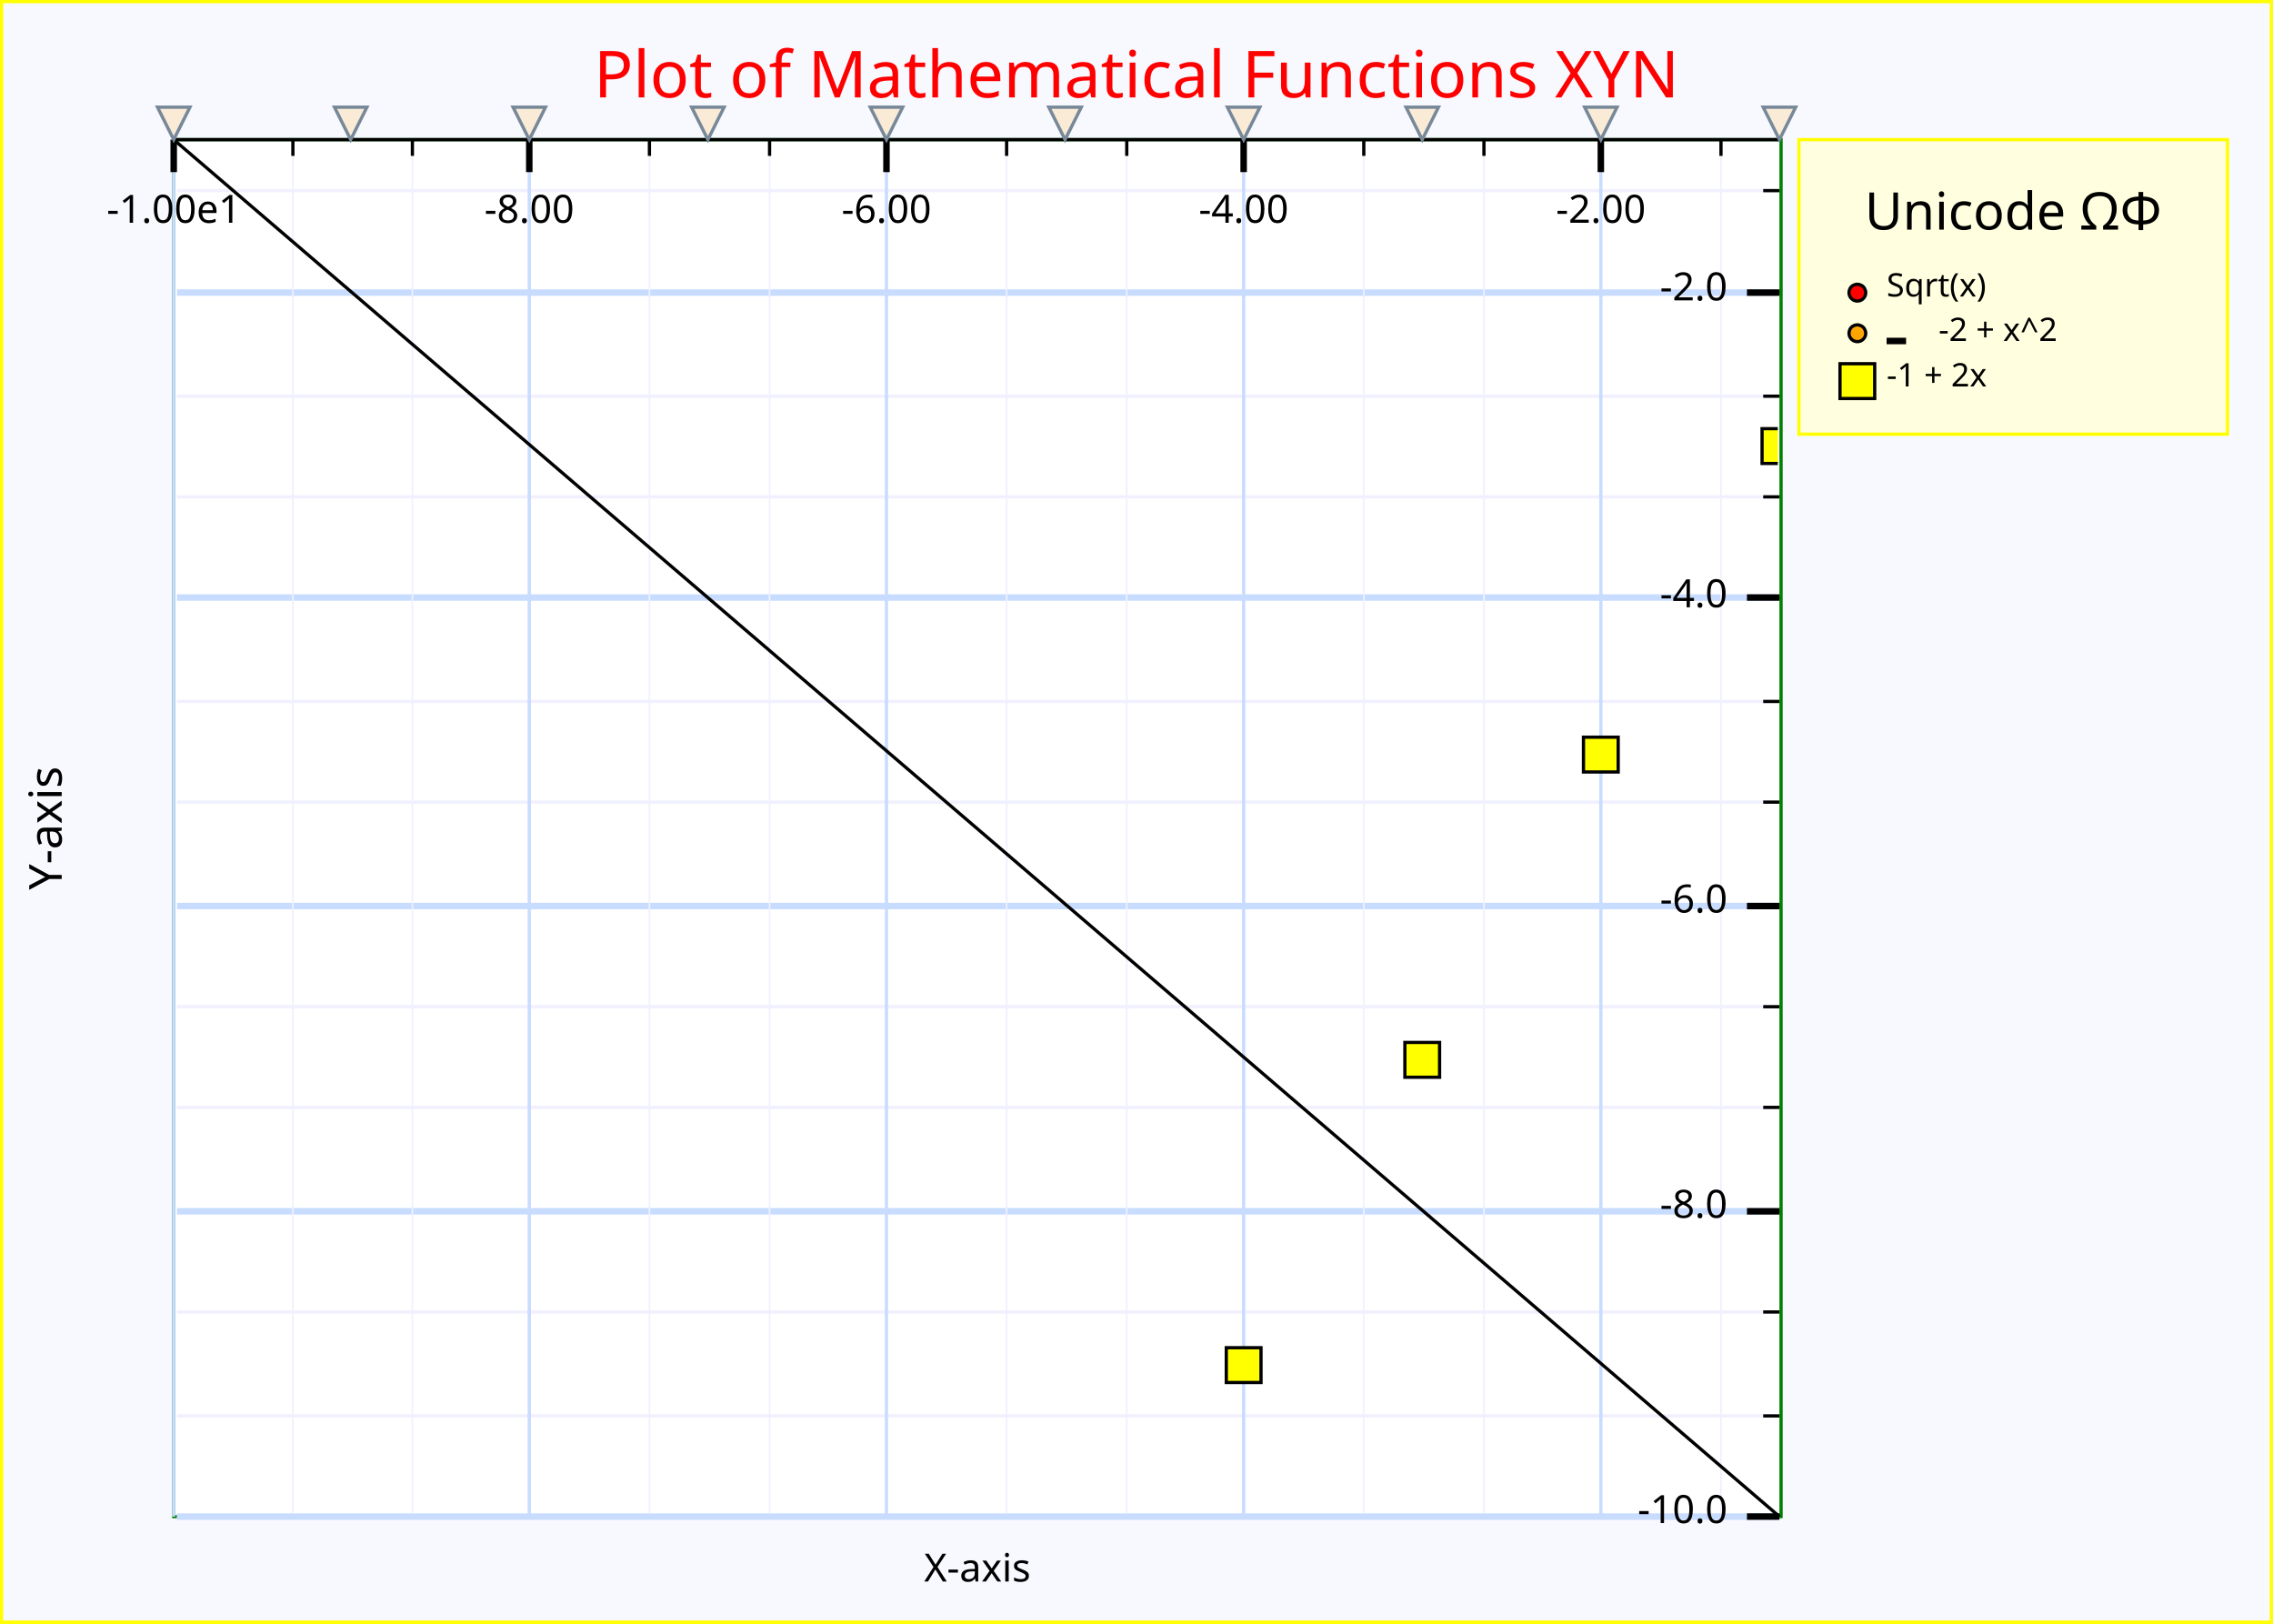
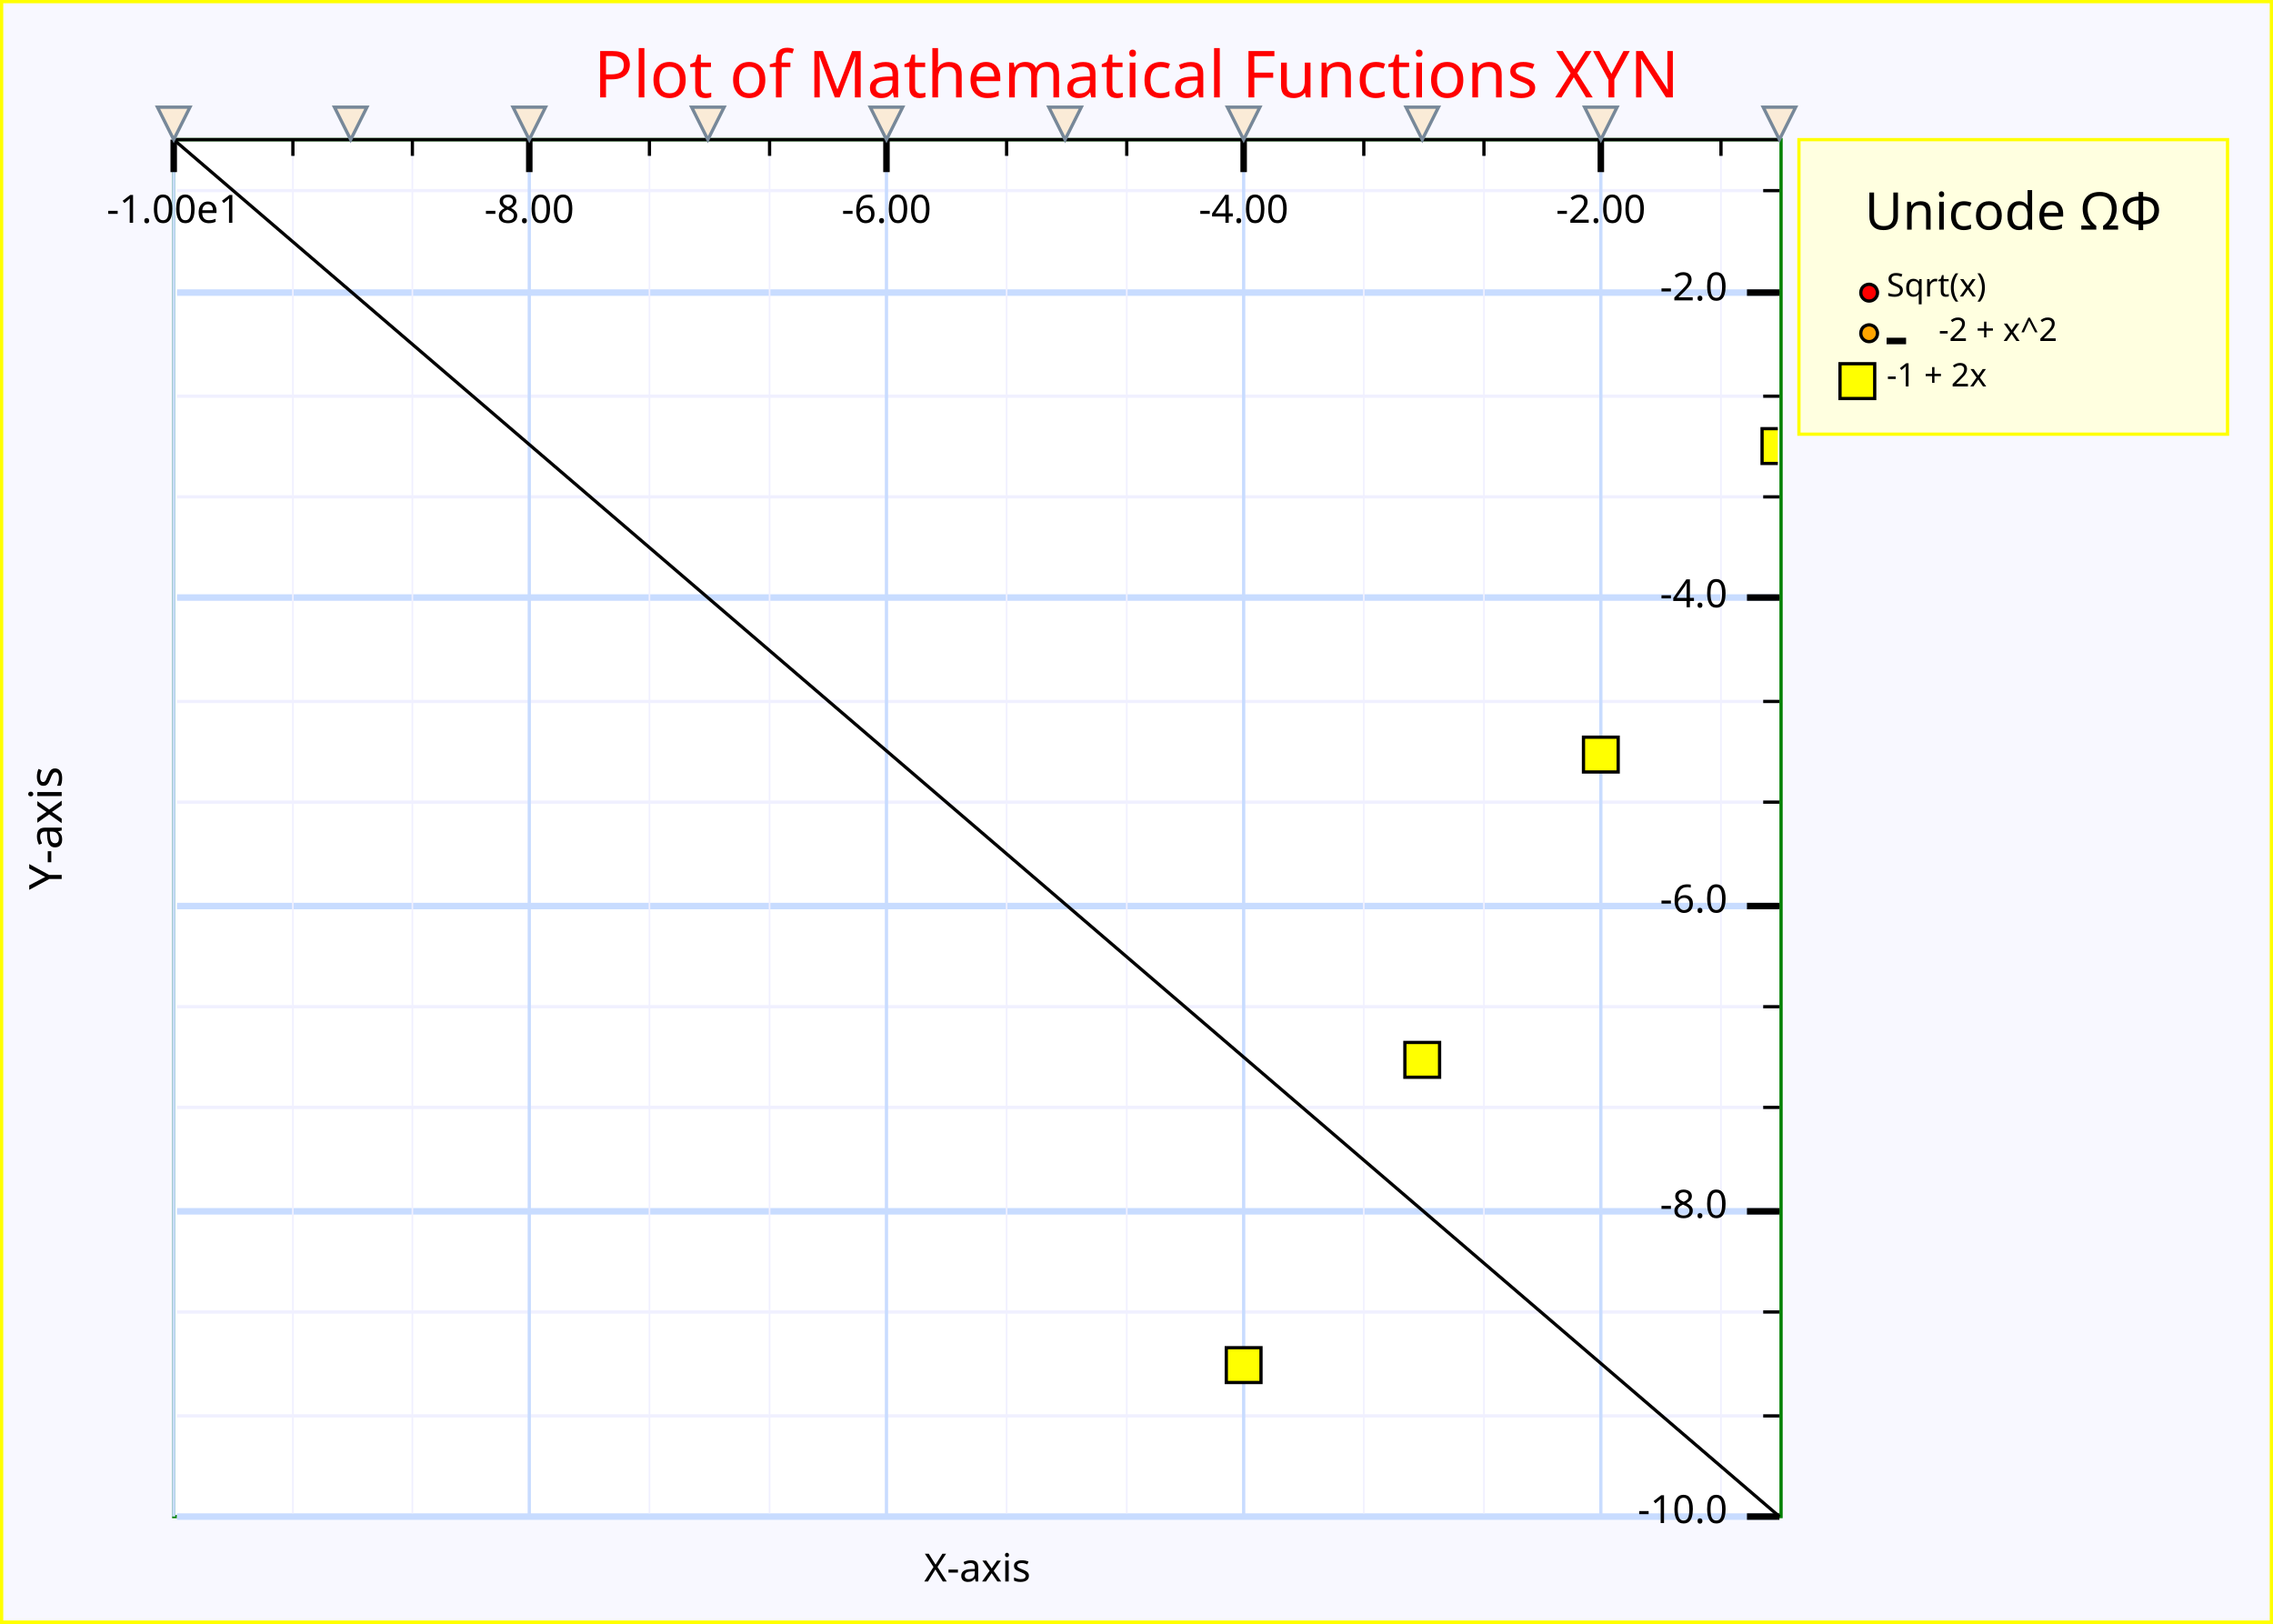
<svg xmlns="http://www.w3.org/2000/svg" width="700" height="500" version="1.1">
  <clipPath id="plot_window">
    <rect x="54.5" y="44" width="493" height="422" />
  </clipPath>
  <g id="imageBackground" stroke="rgb(255,255,0)" fill="rgb(248,248,255)" stroke-width="2">
    <rect x="0" y="0" width="700" height="500" />
  </g>
  <g id="plotBackground" stroke="rgb(0,128,0)" fill="rgb(255,255,255)" stroke-width="1">
    <rect x="53.5" y="43" width="495" height="424" />
  </g>
  <g id="yMinorGrid" stroke="rgb(240,240,255)" stroke-width="1">
    <path d="M54.5,58.7 L547,58.7  M54.5,90.1 L547,90.1  M54.5,122 L547,122  M54.5,153 L547,153  M54.5,184 L547,184  M54.5,184 L547,184  M54.5,216 L547,216  M54.5,247 L547,247  M54.5,279 L547,279  M54.5,310 L547,310  M54.5,341 L547,341  M54.5,373 L547,373  M54.5,404 L547,404  M54.5,436 L547,436  M54.5,467 L547,467  M54.5,467 L547,467  " fill="none" />
  </g>
  <g id="yMajorGrid" stroke="rgb(200,220,255)" stroke-width="2">
    <path d="M54.5,90.1 L547,90.1  M54.5,184 L547,184  M54.5,279 L547,279  M54.5,373 L547,373  M54.5,467 L547,467  " fill="none" />
  </g>
  <g id="xMinorGrid" stroke="rgb(240,240,255)" stroke-width="0.5">
    <path d="M530,44 L530,466  M457,44 L457,466  M420,44 L420,466  M347,44 L347,466  M310,44 L310,466  M237,44 L237,466  M200,44 L200,466  M127,44 L127,466  M90.2,44 L90.2,466  " fill="none" />
  </g>
  <g id="xMajorGrid" stroke="rgb(200,220,255)" stroke-width="1">
    <path d="M493,43 L493,467  M383,43 L383,467  M273,43 L273,467  M163,43 L163,467  M53.5,43 L53.5,467  " fill="none" />
  </g>
  <g id="yAxis" stroke="rgb(0,0,0)" stroke-width="1">
    <line x1="53.5" y1="43" x2="548" y2="467" />
  </g>
  <g id="xAxis" stroke="rgb(0,0,0)" stroke-width="1">
    <line x1="53.5" y1="43" x2="548" y2="43" />
  </g>
  <g id="yMinorTicks" stroke="rgb(0,0,0)" stroke-width="1">
    <path d="M543,58.7 L548,58.7  M543,90.1 L548,90.1  M543,122 L548,122  M543,153 L548,153  M543,184 L548,184  M543,184 L548,184  M543,216 L548,216  M543,247 L548,247  M543,279 L548,279  M543,310 L548,310  M543,341 L548,341  M543,373 L548,373  M543,404 L548,404  M543,436 L548,436  M543,467 L548,467  M543,467 L548,467  " fill="none" />
  </g>
  <g id="xMinorTicks" stroke="rgb(0,0,0)" stroke-width="1">
    <path d="M530,43 L530,48  M457,43 L457,48  M420,43 L420,48  M347,43 L347,48  M310,43 L310,48  M237,43 L237,48  M200,43 L200,48  M127,43 L127,48  M90.2,43 L90.2,48  " fill="none" />
  </g>
  <g id="yMajorTicks" stroke="rgb(0,0,0)" stroke-width="2">
    <path d="M538,90.1 L548,90.1  M538,184 L548,184  M538,279 L548,279  M538,373 L548,373  M538,467 L548,467  " fill="none" />
  </g>
  <g id="xMajorTicks" stroke="rgb(0,0,0)" stroke-width="2">
    <path d="M493,43 L493,53  M383,43 L383,53  M273,43 L273,53  M163,43 L163,53  M53.5,43 L53.5,53  " fill="none" />
  </g>
  <g id="xTicksValues" font-size="12" font-family="Lucida Sans Unicode" text-anchor="middle">
    <text x="493" y="68.6">-2.00
	</text>
    <text x="383" y="68.6">-4.00
	</text>
    <text x="273" y="68.6">-6.00
	</text>
    <text x="163" y="68.6">-8.00
	</text>
    <text x="53.5" y="68.6">-1.00e1
	</text>
  </g>
  <g id="yTicksValues" font-size="12" font-family="Lucida Sans Unicode" text-anchor="end">
    <text x="532" y="92.5">-2.0
	</text>
    <text x="532" y="187">-4.0
	</text>
    <text x="532" y="281">-6.0
	</text>
    <text x="532" y="375">-8.0
	</text>
    <text x="532" y="469">-10.0
	</text>
  </g>
  <g id="yLabel">
    <text x="19" y="255" text-anchor="middle" transform="rotate(-90 19 255)" font-size="14" font-family="Lucida Sans Unicode">Y-axis
	</text>
  </g>
  <g id="xLabel">
    <text x="301" y="487" text-anchor="middle" font-size="12" font-family="Lucida Sans Unicode">X-axis
	</text>
  </g>
  <g id="plotLines" stroke-width="2">
    <g clip-path="url(#plot_window)" stroke="rgb(0,0,0)" stroke-width="2">
      <path d="M53.5,-4.62e+03 S97.5,-3.9e+03 108,-3.73e+03 S152,-3.08e+03 163,-2.93e+03 S207,-2.35e+03 218,-2.22e+03 S262,-1.72e+03 273,-1.61e+03 S317,-1.18e+03 328,-1.09e+03 S372,-739 383,-664 S427,-390 438,-334 S482,-136 493,-98.3 S537,24.2 548,43 S592,90.1 603,90.1 S647,61.8 658,43 S702,-60.6 713,-98.3 S757,-277 768,-334 S812,-588 823,-664 S867,-993 878,-1.09e+03 S922,-1.49e+03 933,-1.61e+03 S977,-2.09e+03 988,-2.22e+03 S1.03e+03,-2.77e+03 1.04e+03,-2.93e+03 S1.09e+03,-3.56e+03 1.1e+03,-3.73e+03 S1.15e+03,-4.71e+03 1.15e+03,-4.62e+03 " fill="none" />
    </g>
  </g>
  <g id="plotPoints" clip-path="url(#plot_window)">
    <g stroke="rgb(0,0,0)" fill="rgb(255,255,0)" font-size="14" font-family="Lucida Sans Unicode" text-anchor="middle">
      <text x="383" y="424" text-anchor="middle" font-size="14" font-family="Lucida Sans Unicode">■
	</text>
      <text x="438" y="330" text-anchor="middle" font-size="14" font-family="Lucida Sans Unicode">■
	</text>
      <text x="493" y="236" text-anchor="middle" font-size="14" font-family="Lucida Sans Unicode">■
	</text>
      <text x="548" y="141" text-anchor="middle" font-size="14" font-family="Lucida Sans Unicode">■
	</text>
    </g>
  </g>
  <g id="limitPoints" stroke="rgb(119,136,153)" fill="rgb(250,235,215)">
    <polygon points=" 48.5,33 58.5,33 53.5,43" />
    <polygon points=" 103,33 113,33 108,43" />
    <polygon points=" 158,33 168,33 163,43" />
    <polygon points=" 213,33 223,33 218,43" />
    <polygon points=" 268,33 278,33 273,43" />
    <polygon points=" 323,33 333,33 328,43" />
    <polygon points=" 378,33 388,33 383,43" />
    <polygon points=" 433,33 443,33 438,43" />
    <polygon points=" 488,33 498,33 493,43" />
    <polygon points=" 543,33 553,33 548,43" />
  </g>
  <g id="legendBackground" stroke="rgb(255,255,0)" fill="rgb(255,255,224)" stroke-width="1">
    <rect x="554" y="43" width="132" height="90.7" />
  </g>
  <g id="legendPoints">
    <g stroke="rgb(0,0,0)" fill="rgb(255,0,0)">
-       <text x="572" y="93.5" text-anchor="middle">●
+       <text x="572" y="93.5">●
	</text>
    </g>
    <g stroke="rgb(0,0,0)" fill="rgb(255,165,0)">
-       <text x="572" y="106" text-anchor="middle">●
+       <text x="572" y="106">●
	</text>
    </g>
    <g stroke="rgb(0,0,0)" fill="rgb(255,255,0)">
      <text x="572" y="121" text-anchor="middle" font-size="14" font-family="Lucida Sans Unicode">■
	</text>
    </g>
  </g>
  <g id="legendLines">
    <g stroke="rgb(0,0,0)" stroke-width="2">
      <line x1="581" y1="105" x2="587" y2="105" />
    </g>
  </g>
  <g id="legendText">
    <text x="620" y="70.7" text-anchor="middle" font-size="16" font-family="Lucida Sans Unicode" font-weight="normal" textLength="104">Unicode ΩΦ
	</text>
    <text x="581" y="91.3" font-size="10" font-family="Lucida Sans Unicode" font-weight="normal" textLength="43.2">Sqrt(x)
	</text>
    <text x="597" y="105" font-size="10" font-family="Lucida Sans Unicode" font-weight="normal" textLength="48">-2 + x^2
	</text>
    <text x="581" y="119" font-size="10" font-family="Lucida Sans Unicode" font-weight="normal" textLength="42">-1 + 2x
	</text>
  </g>
  <g id="title" fill="rgb(255,0,0)">
    <text x="350" y="30" text-anchor="middle" font-size="20" font-family="Lucida Sans Unicode" font-weight="normal">Plot of Mathematical Functions XYN
	</text>
  </g>
  <g id="plotXValues">
</g>
  <g id="plotYValues">
</g>
</svg>
